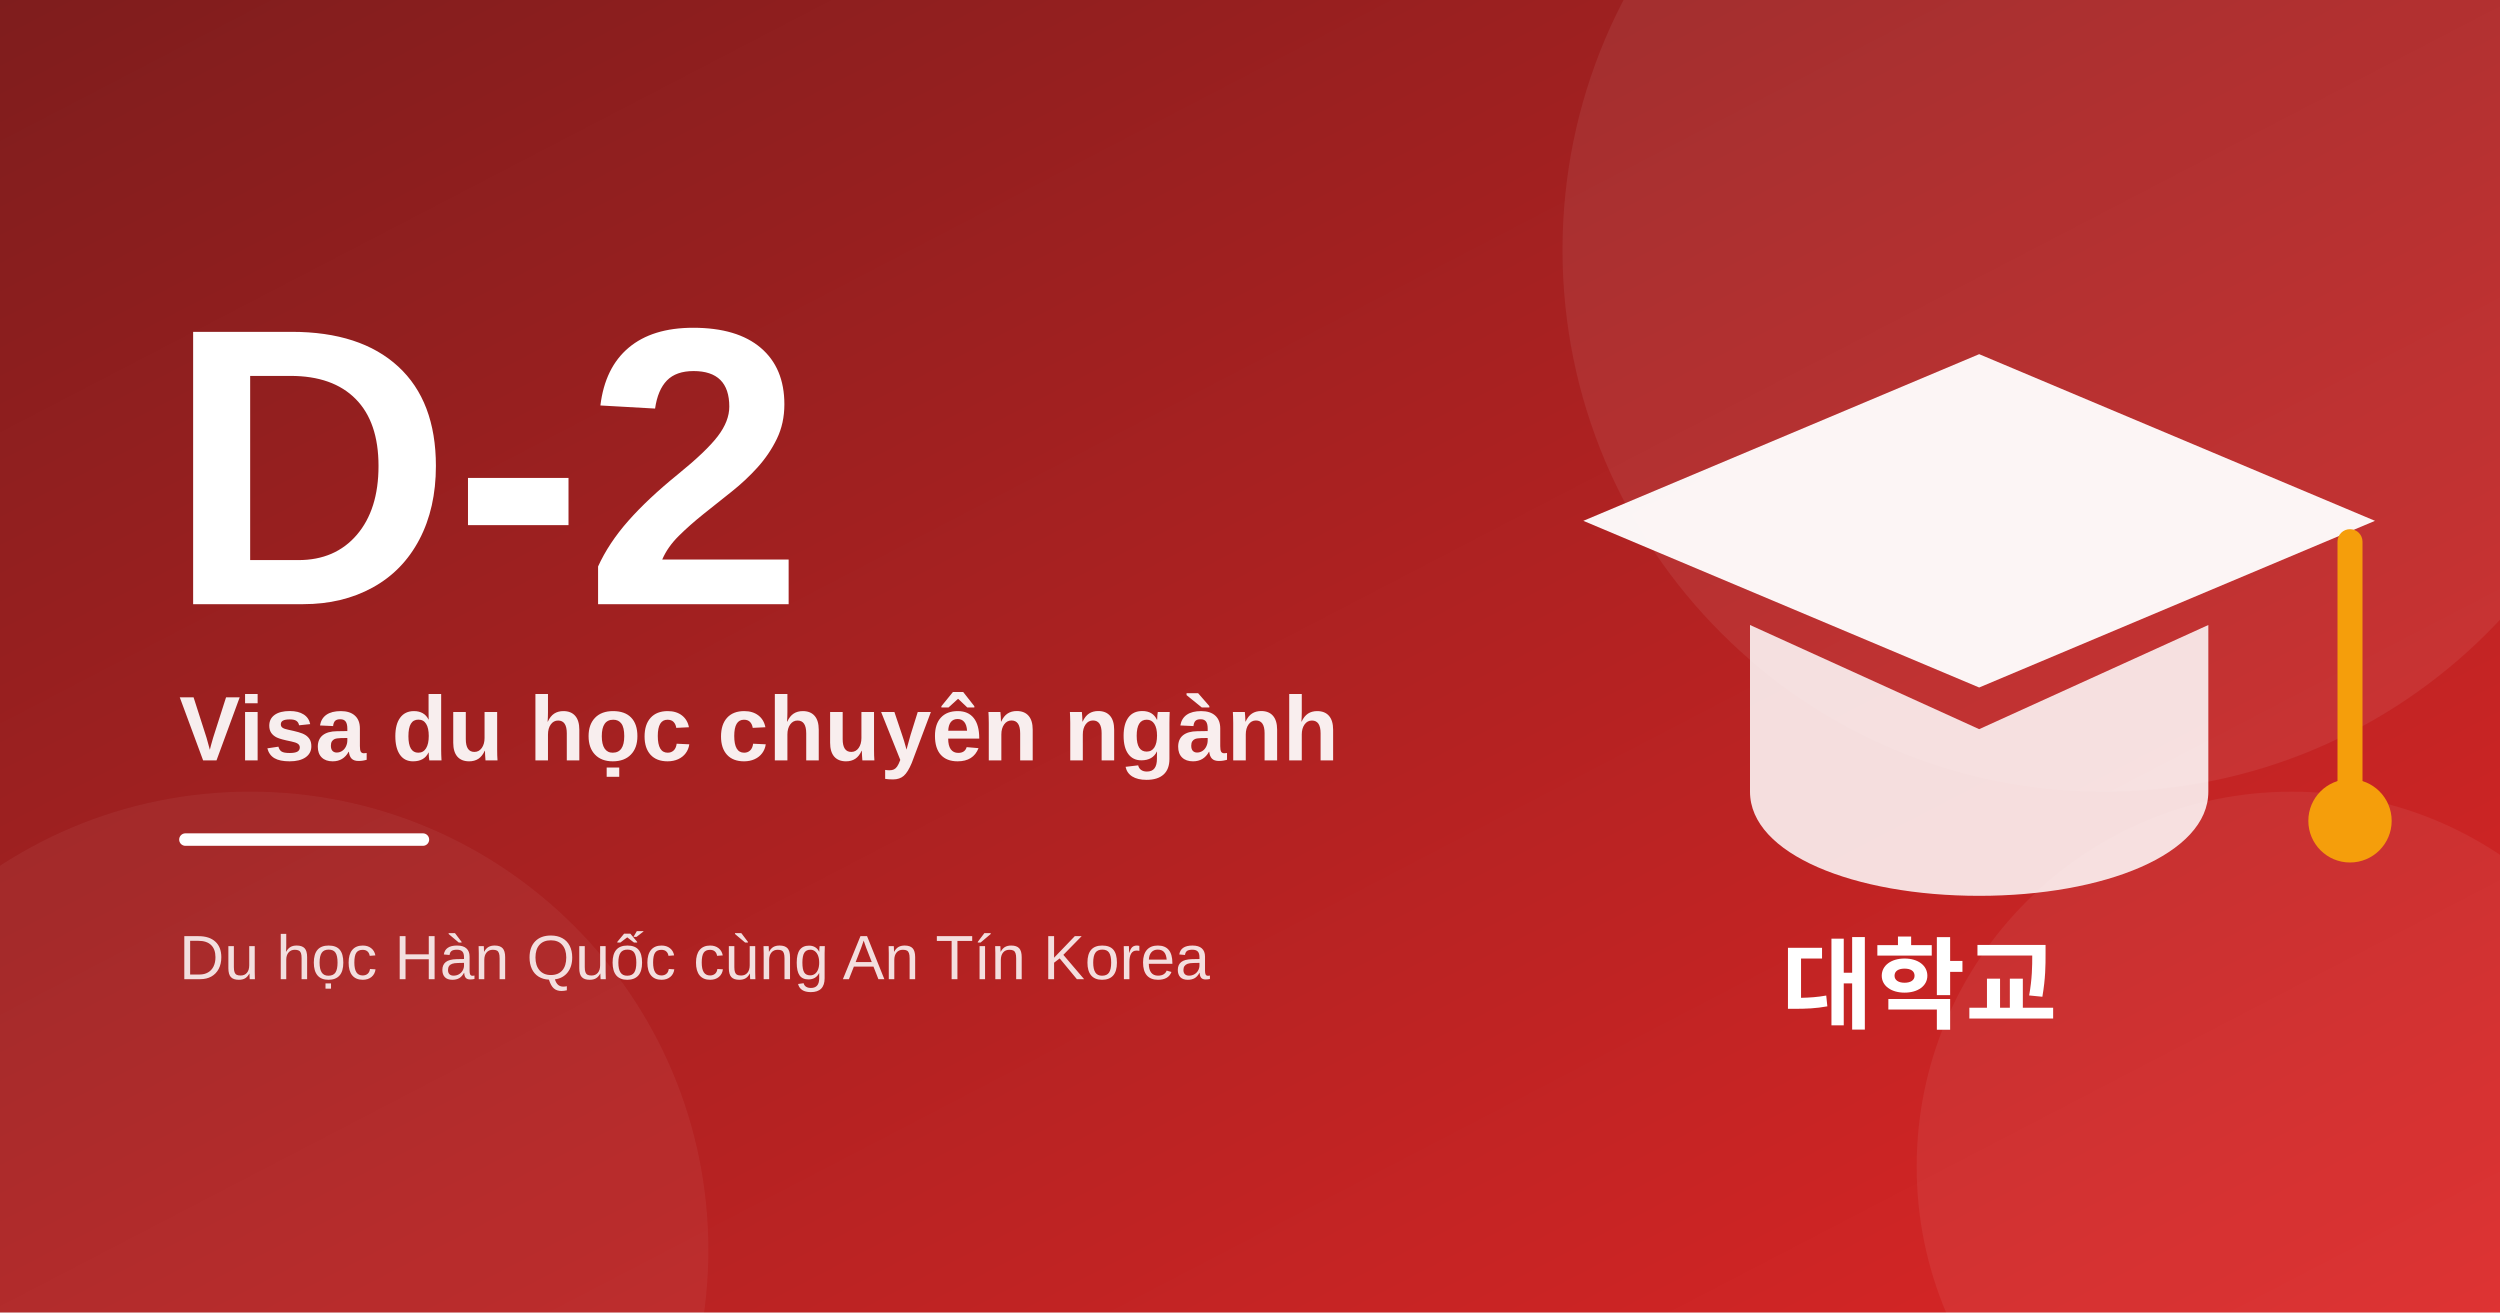
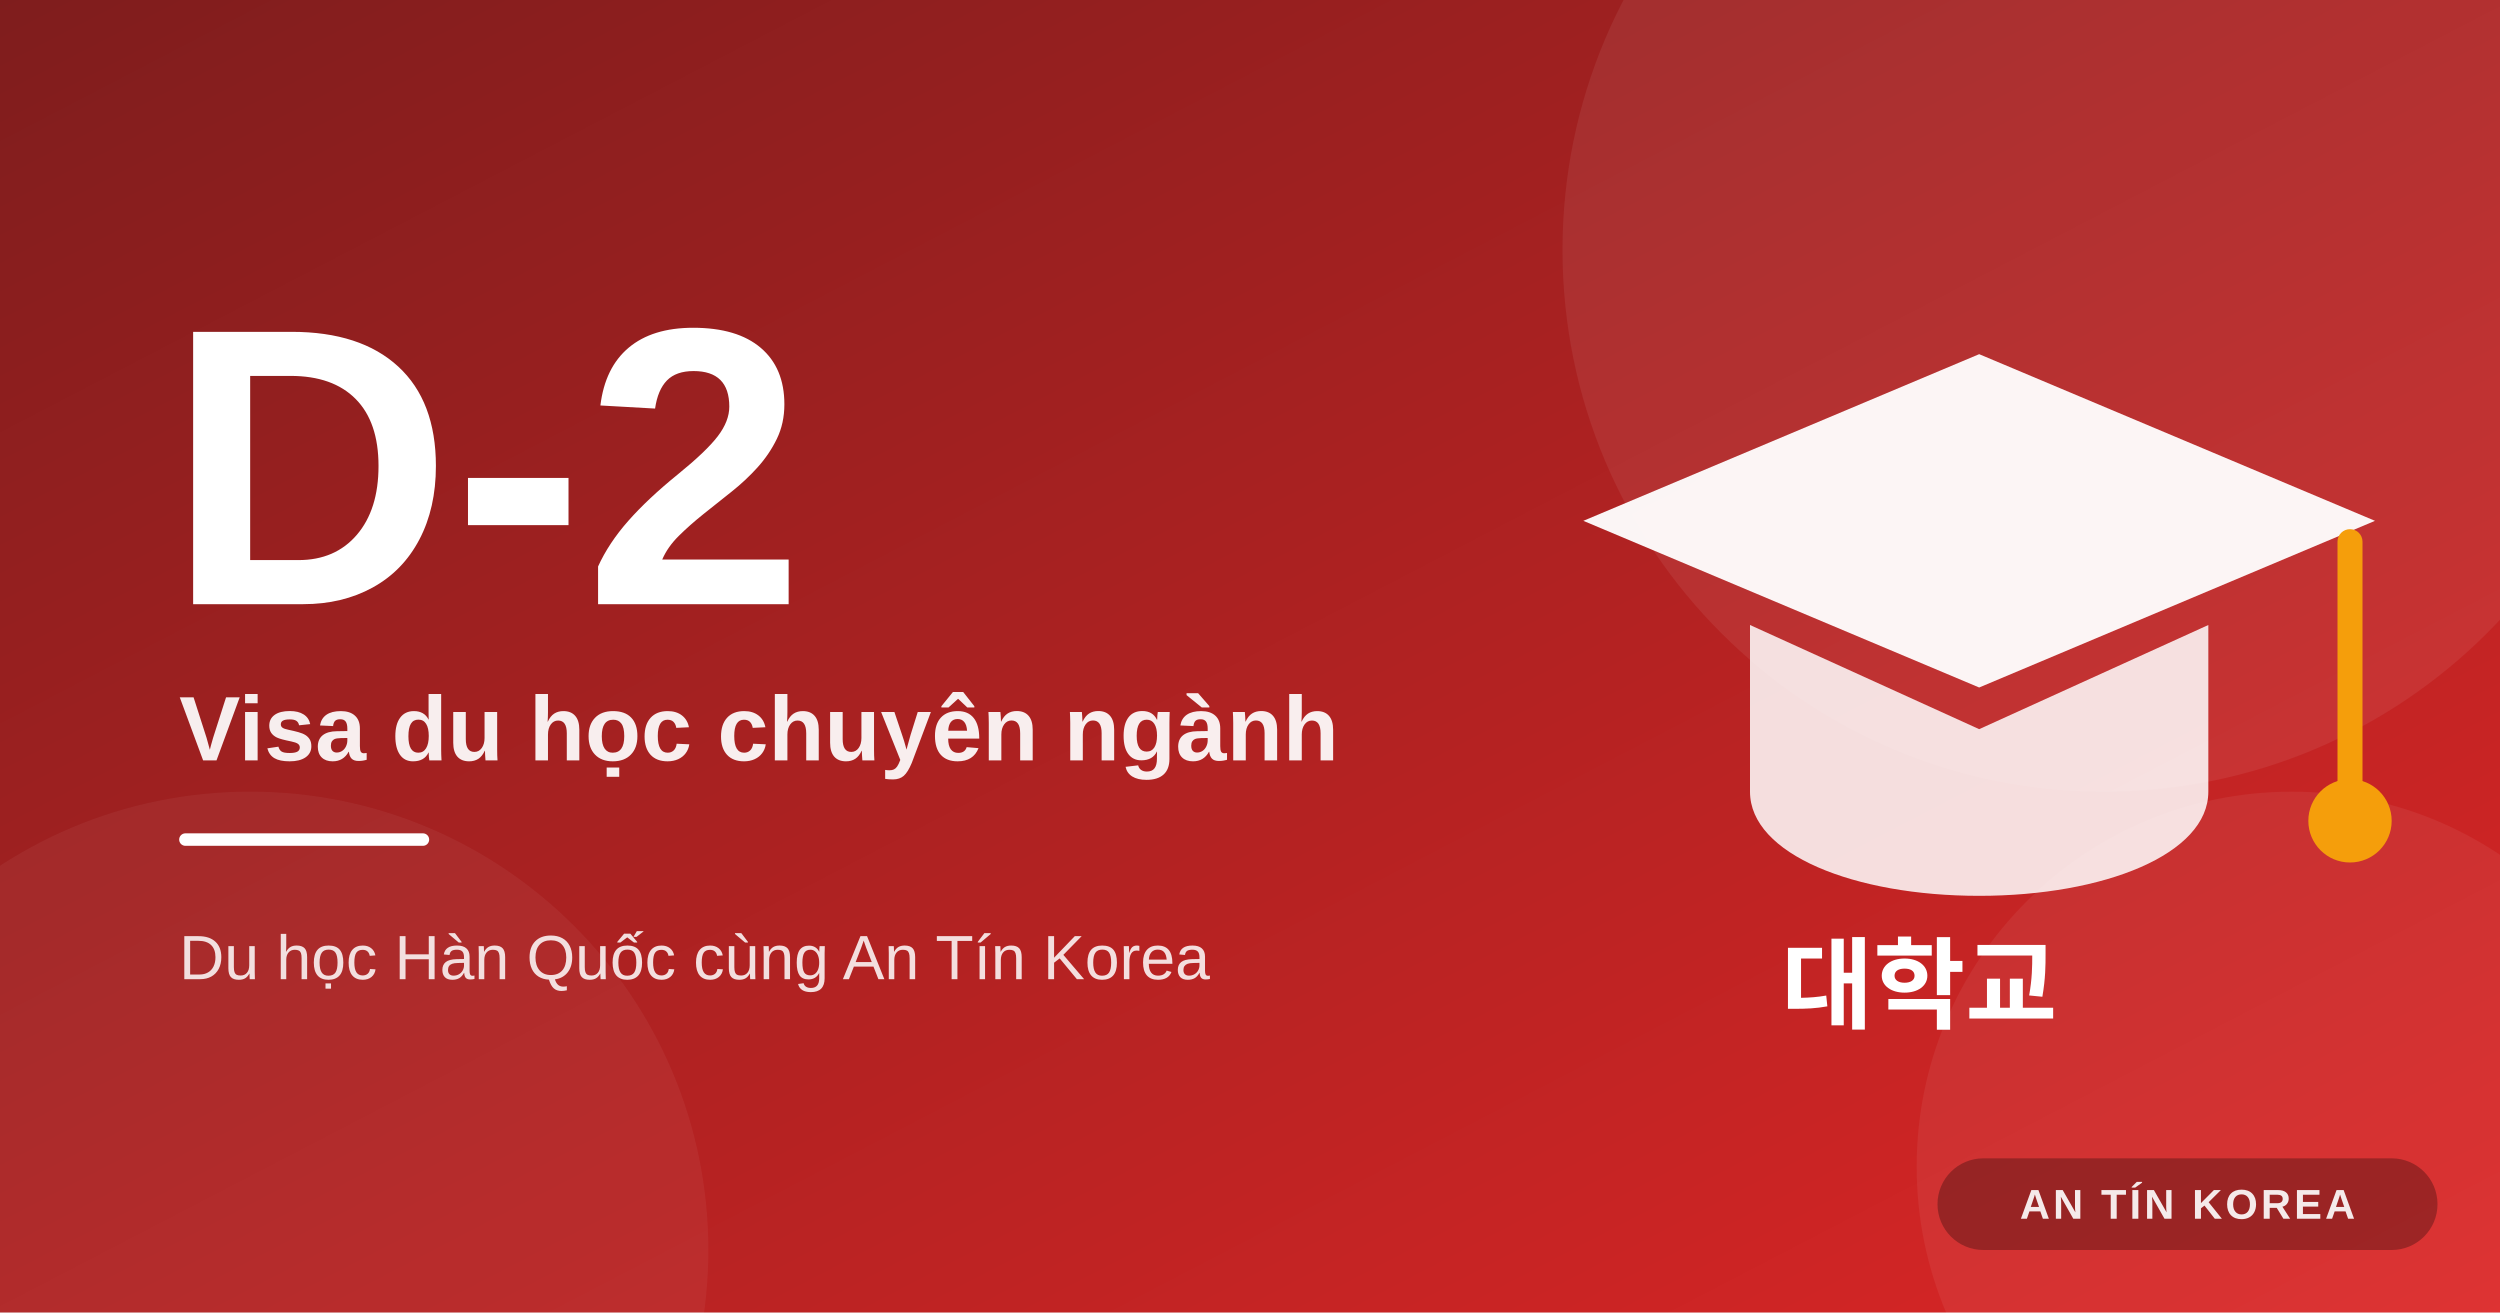
<svg xmlns="http://www.w3.org/2000/svg" viewBox="0 0 1200 630" width="1200" height="630" role="img" aria-label="Visa D-2 du học Hàn Quốc">
  <defs>
    <linearGradient id="g" x1="0" y1="0" x2="1" y2="1">
      <stop offset="0" stop-color="#7f1d1d" />
      <stop offset="1" stop-color="#dc2626" />
    </linearGradient>
  </defs>
  <rect width="1200" height="630" fill="url(#g)" />
  <circle cx="1010" cy="120" r="260" fill="#fff" fill-opacity=".07" />
  <circle cx="1100" cy="560" r="180" fill="#fff" fill-opacity=".06" />
  <circle cx="120" cy="600" r="220" fill="#fff" fill-opacity=".05" />
  <g transform="translate(760 150)">
    <path d="M190 20L380 100 190 180 0 100z" fill="#fff" fill-opacity=".95" />
    <path d="M80 150v80c0 30 50 50 110 50s110-20 110-50v-80l-110 50z" fill="#fff" fill-opacity=".85" />
    <rect x="362" y="104" width="12" height="130" rx="6" fill="#f59e0b" />
    <circle cx="368" cy="244" r="20" fill="#f59e0b" />
    <text x="95" y="340" font-family="Arial" font-size="48" font-weight="800" fill="#fff">대학교</text>
  </g>
  <text x="80" y="290" font-family="Arial,Helvetica,sans-serif" font-size="190" font-weight="800" fill="#fff">D-2</text>
  <text x="86" y="365" font-family="Arial,Helvetica,sans-serif" font-size="44" font-weight="600" fill="#fff" fill-opacity=".92">Visa du học chuyên ngành</text>
  <rect x="86" y="400" width="120" height="6" rx="3" fill="#fff" />
  <text x="86" y="470" font-family="Arial,Helvetica,sans-serif" font-size="30" fill="#fff" fill-opacity=".85">Du học Hàn Quốc cùng An Tín Korea</text>
+   <g>
+     <rect x="930" y="556" width="240" height="44" rx="22" fill="#000" fill-opacity=".28" />
+     <text x="1050" y="585" text-anchor="middle" font-family="Arial,Helvetica,sans-serif" font-size="20" font-weight="700" letter-spacing="1.5" fill="#fff" fill-opacity=".9">AN TÍN KOREA</text>
+   </g>
</svg>
